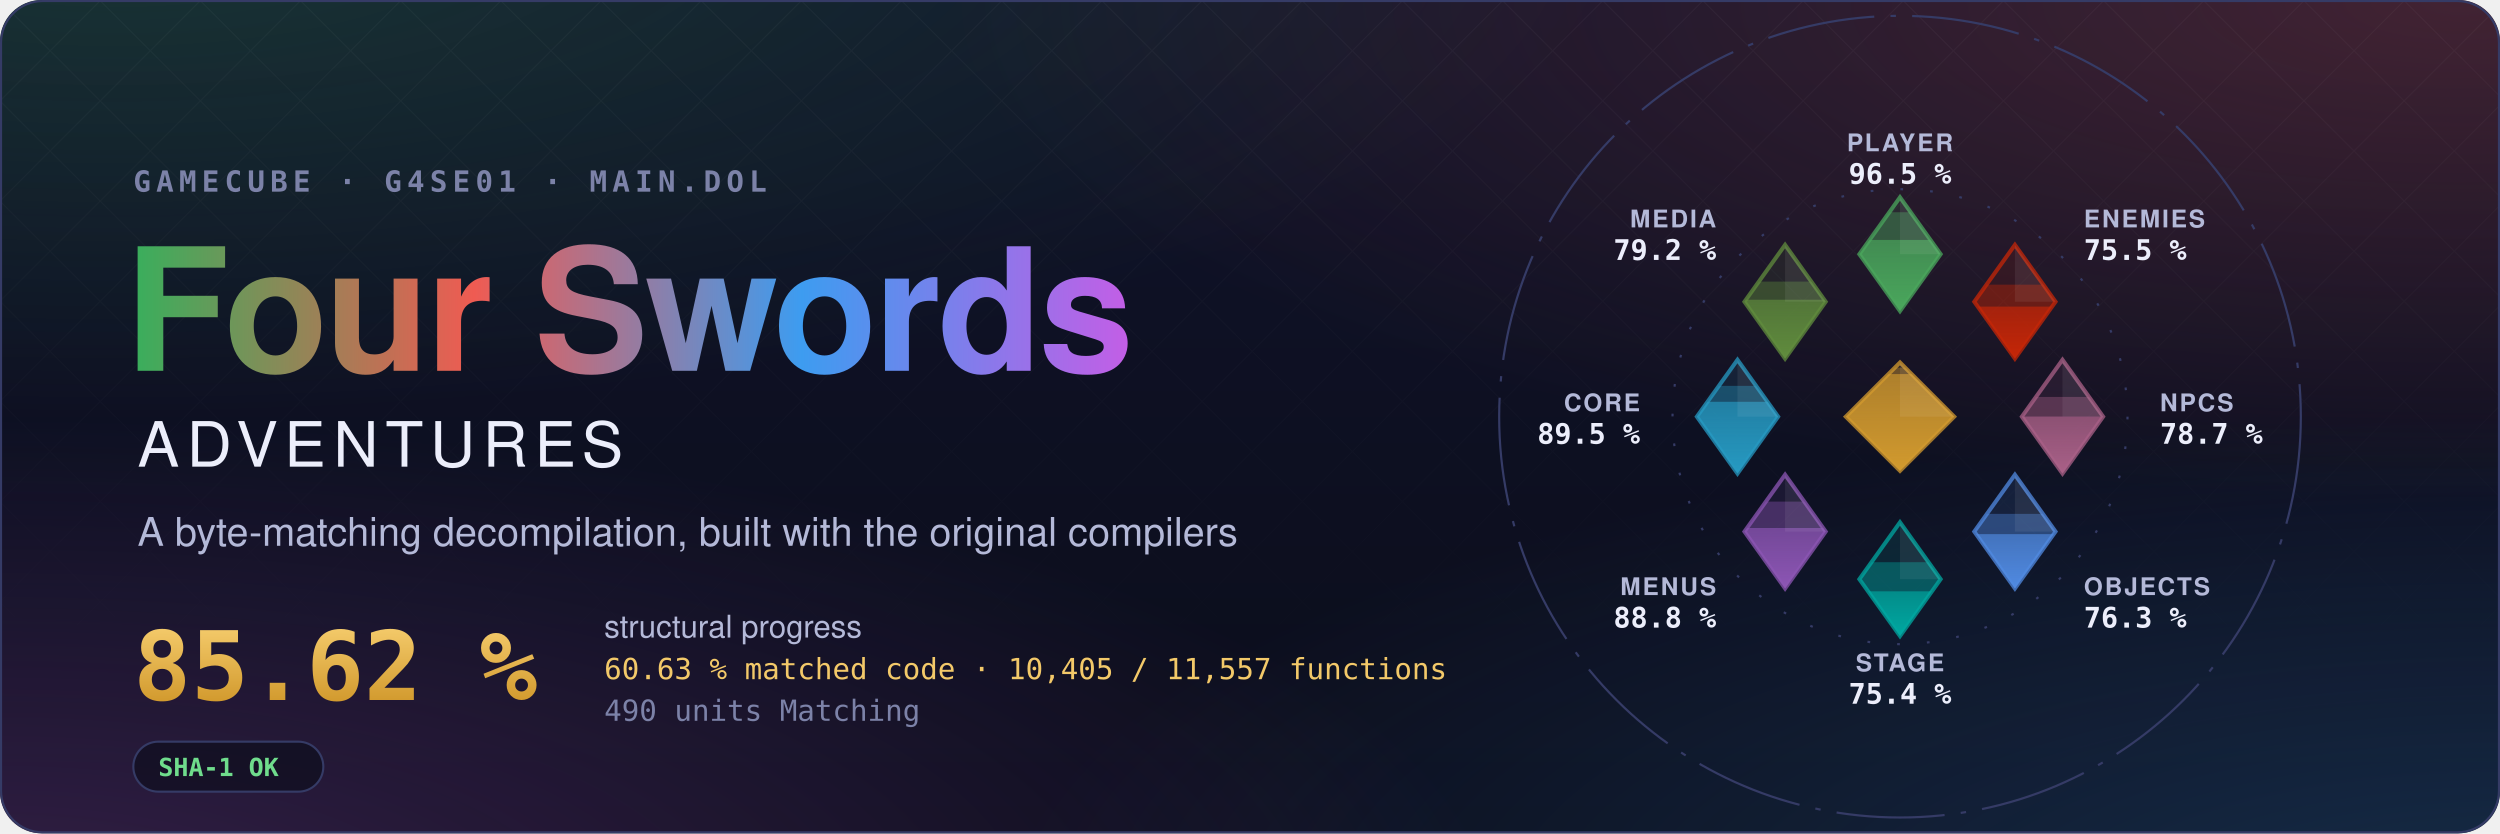
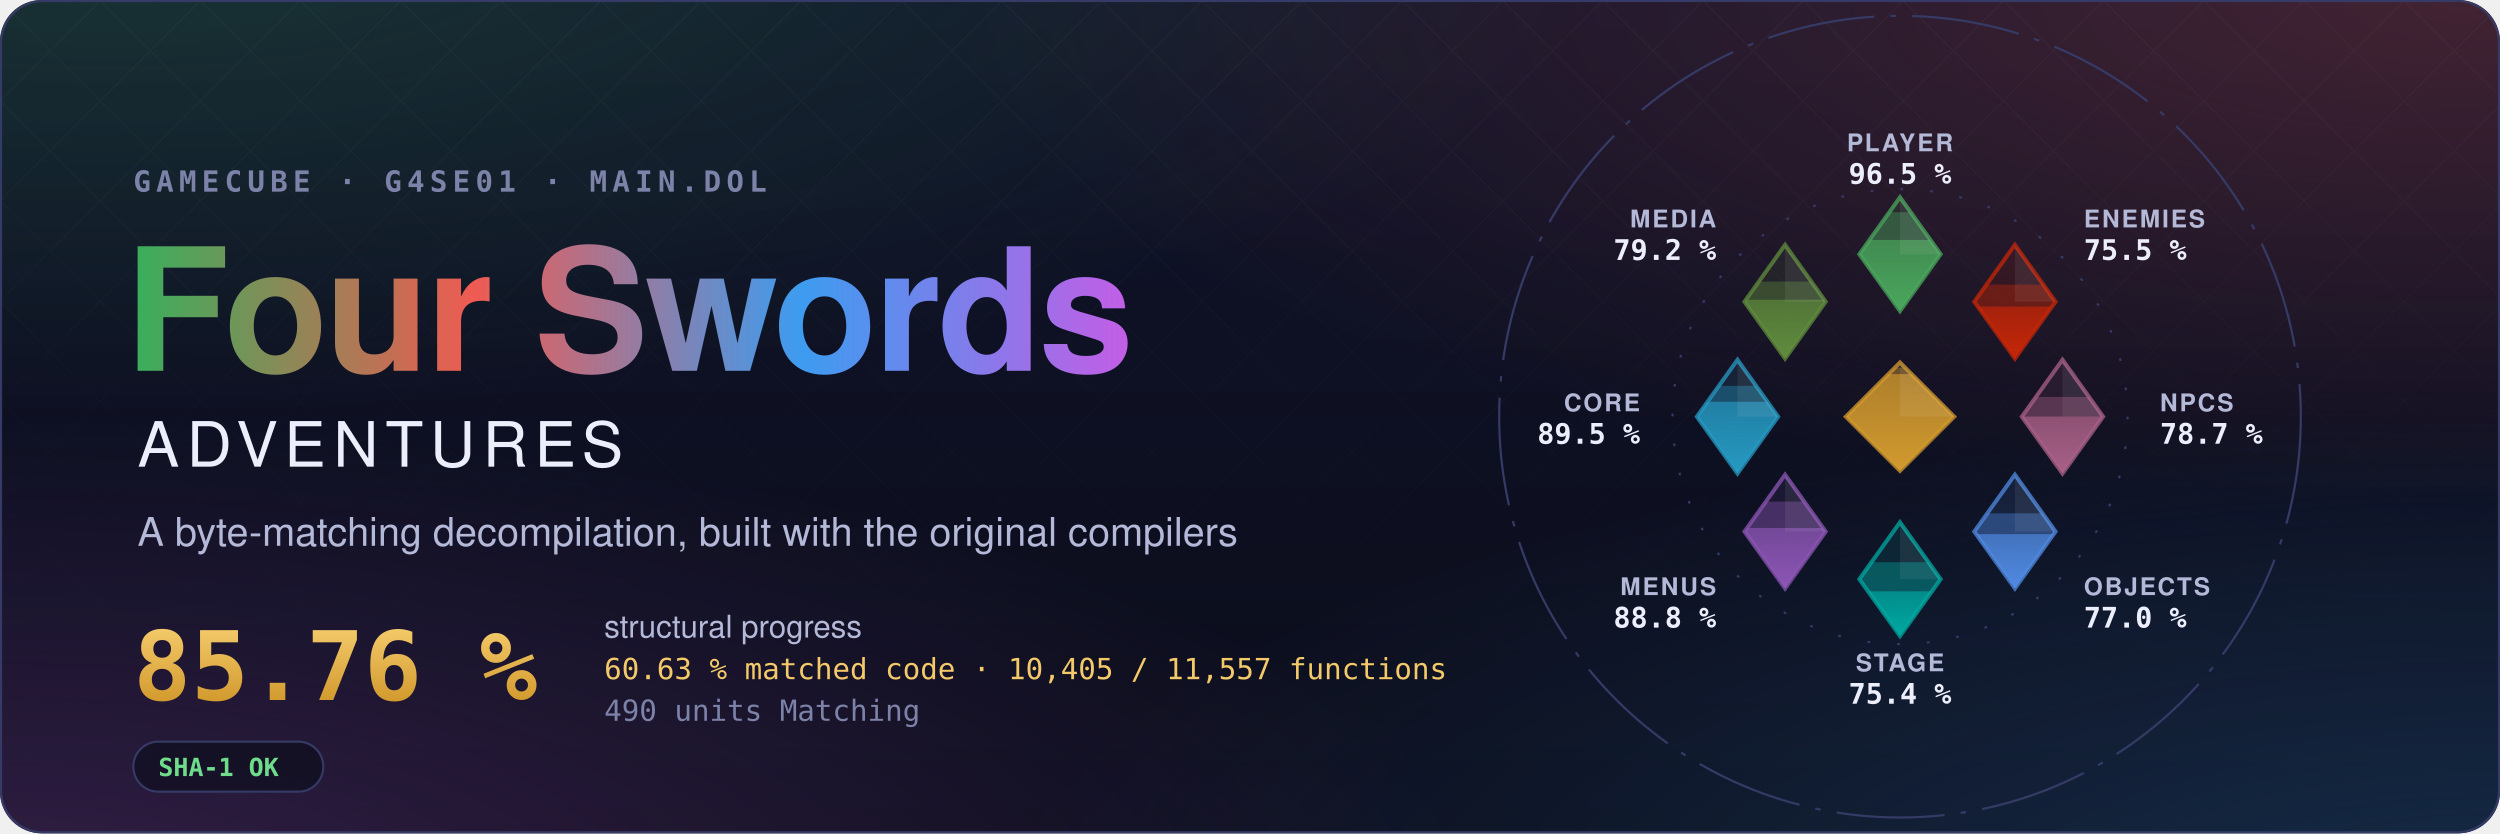
- <svg xmlns="http://www.w3.org/2000/svg" width="1200" height="400" viewBox="0 0 1200 400" role="img" aria-label="Four Swords Adventures decompilation: 85.62 % structural progress, 60.63 % matched code, 10,405 of 11,557 functions">
+ <svg xmlns="http://www.w3.org/2000/svg" width="1200" height="400" viewBox="0 0 1200 400" role="img" aria-label="Four Swords Adventures decompilation: 85.76 % structural progress, 60.63 % matched code, 10,405 of 11,557 functions">
  <style>text { font-family: -apple-system, BlinkMacSystemFont, 'Segoe UI', Helvetica, Arial, sans-serif; } .mono { font-family: ui-monospace, SFMono-Regular, 'SF Mono', Menlo, Consolas, monospace; } .spin { transform-box: fill-box; transform-origin: center; animation: spin 90s linear infinite; } @keyframes spin { to { transform: rotate(360deg); } } .rise { transform-box: fill-box; transform-origin: 50% 100%; animation: rise 1.6s cubic-bezier(.2,.8,.2,1) both; } @keyframes rise { from { transform: scaleY(0); } } @media (prefers-reduced-motion: reduce) { * { animation: none !important; } }</style>
  <defs>
    <radialGradient id="glow0" cx="0.05" cy="-0.1" r="0.6">
      <stop offset="0" stop-color="#3aae5c" stop-opacity="0.22" />
      <stop offset="1" stop-color="#3aae5c" stop-opacity="0" />
    </radialGradient>
    <radialGradient id="glow1" cx="0.98" cy="0.0" r="0.6">
      <stop offset="0" stop-color="#ef5b52" stop-opacity="0.22" />
      <stop offset="1" stop-color="#ef5b52" stop-opacity="0" />
    </radialGradient>
    <radialGradient id="glow2" cx="1.0" cy="1.1" r="0.6">
      <stop offset="0" stop-color="#3d9cf0" stop-opacity="0.22" />
      <stop offset="1" stop-color="#3d9cf0" stop-opacity="0" />
    </radialGradient>
    <radialGradient id="glow3" cx="0.0" cy="1.1" r="0.6">
      <stop offset="0" stop-color="#c35ee6" stop-opacity="0.22" />
      <stop offset="1" stop-color="#c35ee6" stop-opacity="0" />
    </radialGradient>
    <linearGradient id="sky" x1="0" y1="0" x2="0" y2="1">
      <stop offset="0" stop-color="#10132a" />
      <stop offset="1" stop-color="#0b0d1a" />
    </linearGradient>
    <linearGradient id="four" x1="0" y1="0" x2="1" y2="0">
      <stop offset="0" stop-color="#3aae5c" />
      <stop offset="0.34" stop-color="#ef5b52" />
      <stop offset="0.67" stop-color="#3d9cf0" />
      <stop offset="1" stop-color="#c35ee6" />
    </linearGradient>
    <linearGradient id="goldtext" x1="0" y1="0" x2="0" y2="1">
      <stop offset="0" stop-color="#f3c969" />
      <stop offset="1" stop-color="#d29a2e" />
    </linearGradient>
    <pattern id="lattice" width="34" height="34" patternUnits="userSpaceOnUse" patternTransform="rotate(45)">
      <path d="M0 0H34M0 0V34" stroke="#fff" stroke-opacity="0.035" />
    </pattern>
    <linearGradient id="fade" x1="0" y1="0" x2="0" y2="1">
      <stop offset="0" stop-color="#fff" />
      <stop offset="0.8" stop-color="#fff" stop-opacity="0" />
    </linearGradient>
    <mask id="fadeMask">
      <rect width="1200" height="400" fill="url(#fade)" />
    </mask>
    <clipPath id="card">
      <rect width="1200" height="400" rx="20" />
    </clipPath>
  </defs>
  <g clip-path="url(#card)">
    <rect width="1200" height="400" fill="url(#sky)" />
    <rect width="1200" height="400" fill="url(#glow0)" />
    <rect width="1200" height="400" fill="url(#glow1)" />
    <rect width="1200" height="400" fill="url(#glow2)" />
    <rect width="1200" height="400" fill="url(#glow3)" />
    <rect width="1200" height="400" fill="url(#lattice)" mask="url(#fadeMask)" />
  </g>
  <rect x="0.5" y="0.5" width="1199" height="399" rx="20" fill="none" stroke="#353b66" />
  <text x="64" y="92" class="mono" font-size="14" font-weight="600" letter-spacing="0.18em" fill="#7c82a8">GAMECUBE · G4SE01 · MAIN.DOL</text>
  <text x="60" y="178" font-size="82" font-weight="700" letter-spacing="-1.5" fill="url(#four)">Four Swords</text>
  <text x="66" y="224" font-size="30" font-weight="500" letter-spacing="0.12em" fill="#eceefb">ADVENTURES</text>
  <text x="66" y="262" font-size="19" fill="#b4b9d8">A byte-matching decompilation, built with the original compilers</text>
-   <text x="64" y="336" class="mono" font-size="46" font-weight="700" fill="url(#goldtext)">85.62 %</text>
+   <text x="64" y="336" class="mono" font-size="46" font-weight="700" fill="url(#goldtext)">85.76 %</text>
  <text x="290" y="306" font-size="15" fill="#b4b9d8">structural progress</text>
  <text x="290" y="326" class="mono" font-size="14" fill="#f3c969">60.63 % matched code · 10,405 / 11,557 functions</text>
  <text x="290" y="346" class="mono" font-size="14" fill="#7c82a8">490 units Matching</text>
  <g transform="translate(64 356)">
    <rect width="91.2" height="24" rx="12" fill="#0b0d1a" fill-opacity="0.6" stroke="#353b66" />
    <text x="12" y="16.5" class="mono" font-size="12" font-weight="600" fill="#6fdc8c">SHA-1 OK</text>
  </g>
  <defs>
    <clipPath id="ec-player">
      <path d="M0 -81L15 -60L0 -39L-15 -60Z" />
    </clipPath>
    <linearGradient id="eg-player" x1="0" y1="1" x2="0" y2="0">
      <stop offset="0" stop-color="#4aa75c" />
      <stop offset="1" stop-color="#4aa75c" stop-opacity="0.65" />
    </linearGradient>
    <clipPath id="ec-enemies">
      <path d="M42.43 -63.43L57.43 -42.43L42.43 -21.43L27.43 -42.43Z" />
    </clipPath>
    <linearGradient id="eg-enemies" x1="0" y1="1" x2="0" y2="0">
      <stop offset="0" stop-color="#c52607" />
      <stop offset="1" stop-color="#c52607" stop-opacity="0.65" />
    </linearGradient>
    <clipPath id="ec-npcs">
      <path d="M60 -21L75 0L60 21L45 0Z" />
    </clipPath>
    <linearGradient id="eg-npcs" x1="0" y1="1" x2="0" y2="0">
      <stop offset="0" stop-color="#a96087" />
      <stop offset="1" stop-color="#a96087" stop-opacity="0.65" />
    </linearGradient>
    <clipPath id="ec-objects">
      <path d="M42.43 21.43L57.43 42.43L42.43 63.43L27.43 42.43Z" />
    </clipPath>
    <linearGradient id="eg-objects" x1="0" y1="1" x2="0" y2="0">
      <stop offset="0" stop-color="#508ae1" />
      <stop offset="1" stop-color="#508ae1" stop-opacity="0.65" />
    </linearGradient>
    <clipPath id="ec-stage">
      <path d="M0 39L15 60L0 81L-15 60Z" />
    </clipPath>
    <linearGradient id="eg-stage" x1="0" y1="1" x2="0" y2="0">
      <stop offset="0" stop-color="#00a8a1" />
      <stop offset="1" stop-color="#00a8a1" stop-opacity="0.65" />
    </linearGradient>
    <clipPath id="ec-menus">
      <path d="M-42.43 21.43L-27.43 42.43L-42.43 63.43L-57.43 42.43Z" />
    </clipPath>
    <linearGradient id="eg-menus" x1="0" y1="1" x2="0" y2="0">
      <stop offset="0" stop-color="#8c55b4" />
      <stop offset="1" stop-color="#8c55b4" stop-opacity="0.65" />
    </linearGradient>
    <clipPath id="ec-core">
      <path d="M-60 -21L-45 0L-60 21L-75 0Z" />
    </clipPath>
    <linearGradient id="eg-core" x1="0" y1="1" x2="0" y2="0">
      <stop offset="0" stop-color="#269ac2" />
      <stop offset="1" stop-color="#269ac2" stop-opacity="0.65" />
    </linearGradient>
    <clipPath id="ec-media">
      <path d="M-42.43 -63.43L-27.43 -42.43L-42.43 -21.43L-57.43 -42.43Z" />
    </clipPath>
    <linearGradient id="eg-media" x1="0" y1="1" x2="0" y2="0">
      <stop offset="0" stop-color="#608c3d" />
      <stop offset="1" stop-color="#608c3d" stop-opacity="0.65" />
    </linearGradient>
    <clipPath id="ec-libs">
      <path d="M0 -20L20 0L0 20L-20 0Z" />
    </clipPath>
    <linearGradient id="eg-libs" x1="0" y1="1" x2="0" y2="0">
      <stop offset="0" stop-color="#d29a2e" />
      <stop offset="1" stop-color="#d29a2e" stop-opacity="0.65" />
    </linearGradient>
  </defs>
  <g transform="translate(912 200) scale(1.3)">
    <circle class="spin" r="148" fill="none" stroke="#353b66" stroke-width="0.8" stroke-dasharray="40 6 2 6" />
    <circle r="84" fill="none" stroke="#353b66" stroke-width="0.8" stroke-dasharray="1 10" />
    <path d="M0 -81L15 -60L0 -39L-15 -60Z" fill="#4aa75c" fill-opacity="0.12" stroke="#4aa75c" stroke-opacity="0.75" stroke-width="1.5" />
    <g clip-path="url(#ec-player)">
      <rect class="rise" style="animation-delay:0.20s" x="-15.0" y="-75.47" width="30" height="36.47" fill="#4aa75c" fill-opacity="0.38" />
    </g>
    <g clip-path="url(#ec-player)">
      <rect class="rise" style="animation-delay:0.20s" x="-15.0" y="-65.25" width="30" height="26.25" fill="url(#eg-player)" />
    </g>
    <path d="M0.0 -81.0L15.0 -60.0L0.0 -60.0Z" fill="#fff" fill-opacity="0.07" />
    <text x="0.0" y="-98.0" text-anchor="middle" font-size="9" font-weight="600" letter-spacing="0.08em" fill="#b4b9d8">PLAYER</text>
    <text x="0.0" y="-86.0" text-anchor="middle" font-size="10.5" font-weight="700" fill="#eceefb" class="mono">96.5 %</text>
    <path d="M42.43 -63.43L57.43 -42.43L42.43 -21.43L27.43 -42.43Z" fill="#c52607" fill-opacity="0.12" stroke="#c52607" stroke-opacity="0.75" stroke-width="1.5" />
    <g clip-path="url(#ec-enemies)">
      <rect class="rise" style="animation-delay:0.30s" x="27.43" y="-48.73" width="30" height="27.30" fill="#c52607" fill-opacity="0.38" />
    </g>
    <g clip-path="url(#ec-enemies)">
      <rect class="rise" style="animation-delay:0.30s" x="27.43" y="-40.63" width="30" height="19.20" fill="url(#eg-enemies)" />
    </g>
    <path d="M42.43 -63.43L57.43 -42.43L42.43 -42.43Z" fill="#fff" fill-opacity="0.07" />
    <text x="67.88" y="-69.88" text-anchor="start" font-size="9" font-weight="600" letter-spacing="0.08em" fill="#b4b9d8">ENEMIES</text>
    <text x="67.88" y="-57.88" text-anchor="start" font-size="10.5" font-weight="700" fill="#eceefb" class="mono">75.5 %</text>
    <path d="M60 -21L75 0L60 21L45 0Z" fill="#a96087" fill-opacity="0.12" stroke="#a96087" stroke-opacity="0.75" stroke-width="1.5" />
    <g clip-path="url(#ec-npcs)">
      <rect class="rise" style="animation-delay:0.40s" x="45.0" y="-7.29" width="30" height="28.29" fill="#a96087" fill-opacity="0.38" />
    </g>
    <g clip-path="url(#ec-npcs)">
      <rect class="rise" style="animation-delay:0.40s" x="45.0" y="-0.05" width="30" height="21.05" fill="url(#eg-npcs)" />
    </g>
    <path d="M60.0 -21.0L75.0 0.0L60.0 0.0Z" fill="#fff" fill-opacity="0.07" />
    <text x="96.0" y="-2.0" text-anchor="start" font-size="9" font-weight="600" letter-spacing="0.08em" fill="#b4b9d8">NPCS</text>
    <text x="96.0" y="10.0" text-anchor="start" font-size="10.5" font-weight="700" fill="#eceefb" class="mono">78.7 %</text>
    <path d="M42.43 21.43L57.43 42.43L42.43 63.43L27.43 42.43Z" fill="#508ae1" fill-opacity="0.12" stroke="#508ae1" stroke-opacity="0.75" stroke-width="1.5" />
    <g clip-path="url(#ec-objects)">
-       <rect class="rise" style="animation-delay:0.50s" x="27.43" y="35.89" width="30" height="27.54" fill="#508ae1" fill-opacity="0.38" />
+       <rect class="rise" style="animation-delay:0.50s" x="27.43" y="35.69" width="30" height="27.74" fill="#508ae1" fill-opacity="0.38" />
    </g>
    <g clip-path="url(#ec-objects)">
      <rect class="rise" style="animation-delay:0.50s" x="27.43" y="43.38" width="30" height="20.05" fill="url(#eg-objects)" />
    </g>
    <path d="M42.43 21.43L57.43 42.43L42.43 42.43Z" fill="#fff" fill-opacity="0.07" />
    <text x="67.88" y="65.88" text-anchor="start" font-size="9" font-weight="600" letter-spacing="0.08em" fill="#b4b9d8">OBJECTS</text>
-     <text x="67.88" y="77.88" text-anchor="start" font-size="10.5" font-weight="700" fill="#eceefb" class="mono">76.3 %</text>
+     <text x="67.88" y="77.88" text-anchor="start" font-size="10.5" font-weight="700" fill="#eceefb" class="mono">77.0 %</text>
    <path d="M0 39L15 60L0 81L-15 60Z" fill="#00a8a1" fill-opacity="0.12" stroke="#00a8a1" stroke-opacity="0.75" stroke-width="1.5" />
    <g clip-path="url(#ec-stage)">
      <rect class="rise" style="animation-delay:0.60s" x="-15.0" y="53.74" width="30" height="27.26" fill="#00a8a1" fill-opacity="0.38" />
    </g>
    <g clip-path="url(#ec-stage)">
      <rect class="rise" style="animation-delay:0.60s" x="-15.0" y="64.50" width="30" height="16.50" fill="url(#eg-stage)" />
    </g>
    <path d="M0.0 39.0L15.0 60.0L0.0 60.0Z" fill="#fff" fill-opacity="0.07" />
    <text x="0.0" y="94.0" text-anchor="middle" font-size="9" font-weight="600" letter-spacing="0.08em" fill="#b4b9d8">STAGE</text>
    <text x="0.0" y="106.0" text-anchor="middle" font-size="10.5" font-weight="700" fill="#eceefb" class="mono">75.4 %</text>
    <path d="M-42.43 21.43L-27.43 42.43L-42.43 63.43L-57.43 42.43Z" fill="#8c55b4" fill-opacity="0.12" stroke="#8c55b4" stroke-opacity="0.75" stroke-width="1.5" />
    <g clip-path="url(#ec-menus)">
      <rect class="rise" style="animation-delay:0.70s" x="-57.43" y="31.35" width="30" height="32.08" fill="#8c55b4" fill-opacity="0.38" />
    </g>
    <g clip-path="url(#ec-menus)">
      <rect class="rise" style="animation-delay:0.70s" x="-57.43" y="41.10" width="30" height="22.33" fill="url(#eg-menus)" />
    </g>
    <path d="M-42.43 21.43L-27.43 42.43L-42.43 42.43Z" fill="#fff" fill-opacity="0.07" />
    <text x="-67.88" y="65.88" text-anchor="end" font-size="9" font-weight="600" letter-spacing="0.08em" fill="#b4b9d8">MENUS</text>
    <text x="-67.88" y="77.88" text-anchor="end" font-size="10.5" font-weight="700" fill="#eceefb" class="mono">88.8 %</text>
    <path d="M-60 -21L-45 0L-60 21L-75 0Z" fill="#269ac2" fill-opacity="0.12" stroke="#269ac2" stroke-opacity="0.75" stroke-width="1.5" />
    <g clip-path="url(#ec-core)">
      <rect class="rise" style="animation-delay:0.80s" x="-75.0" y="-11.37" width="30" height="32.37" fill="#269ac2" fill-opacity="0.38" />
    </g>
    <g clip-path="url(#ec-core)">
      <rect class="rise" style="animation-delay:0.80s" x="-75.0" y="-5.49" width="30" height="26.49" fill="url(#eg-core)" />
    </g>
    <path d="M-60.0 -21.0L-45.0 0.0L-60.0 0.0Z" fill="#fff" fill-opacity="0.07" />
    <text x="-96.0" y="-2.0" text-anchor="end" font-size="9" font-weight="600" letter-spacing="0.08em" fill="#b4b9d8">CORE</text>
    <text x="-96.0" y="10.0" text-anchor="end" font-size="10.5" font-weight="700" fill="#eceefb" class="mono">89.5 %</text>
    <path d="M-42.43 -63.43L-27.43 -42.43L-42.43 -21.43L-57.43 -42.43Z" fill="#608c3d" fill-opacity="0.12" stroke="#608c3d" stroke-opacity="0.75" stroke-width="1.5" />
    <g clip-path="url(#ec-media)">
      <rect class="rise" style="animation-delay:0.90s" x="-57.43" y="-49.88" width="30" height="28.45" fill="#608c3d" fill-opacity="0.38" />
    </g>
    <g clip-path="url(#ec-media)">
      <rect class="rise" style="animation-delay:0.90s" x="-57.43" y="-43.18" width="30" height="21.75" fill="url(#eg-media)" />
    </g>
    <path d="M-42.43 -63.43L-27.43 -42.43L-42.43 -42.43Z" fill="#fff" fill-opacity="0.07" />
    <text x="-67.88" y="-69.88" text-anchor="end" font-size="9" font-weight="600" letter-spacing="0.08em" fill="#b4b9d8">MEDIA</text>
    <text x="-67.88" y="-57.88" text-anchor="end" font-size="10.5" font-weight="700" fill="#eceefb" class="mono">79.2 %</text>
    <path d="M0 -20L20 0L0 20L-20 0Z" fill="#d29a2e" fill-opacity="0.12" stroke="#d29a2e" stroke-opacity="0.75" stroke-width="1.5" />
    <g clip-path="url(#ec-libs)">
      <rect class="rise" style="animation-delay:1.00s" x="-20" y="-18.12" width="40" height="38.12" fill="#d29a2e" fill-opacity="0.38" />
    </g>
    <g clip-path="url(#ec-libs)">
      <rect class="rise" style="animation-delay:1.00s" x="-20" y="-15.73" width="40" height="35.73" fill="url(#eg-libs)" />
    </g>
    <path d="M0 -20L20 0L0 0Z" fill="#fff" fill-opacity="0.07" />
  </g>
</svg>
